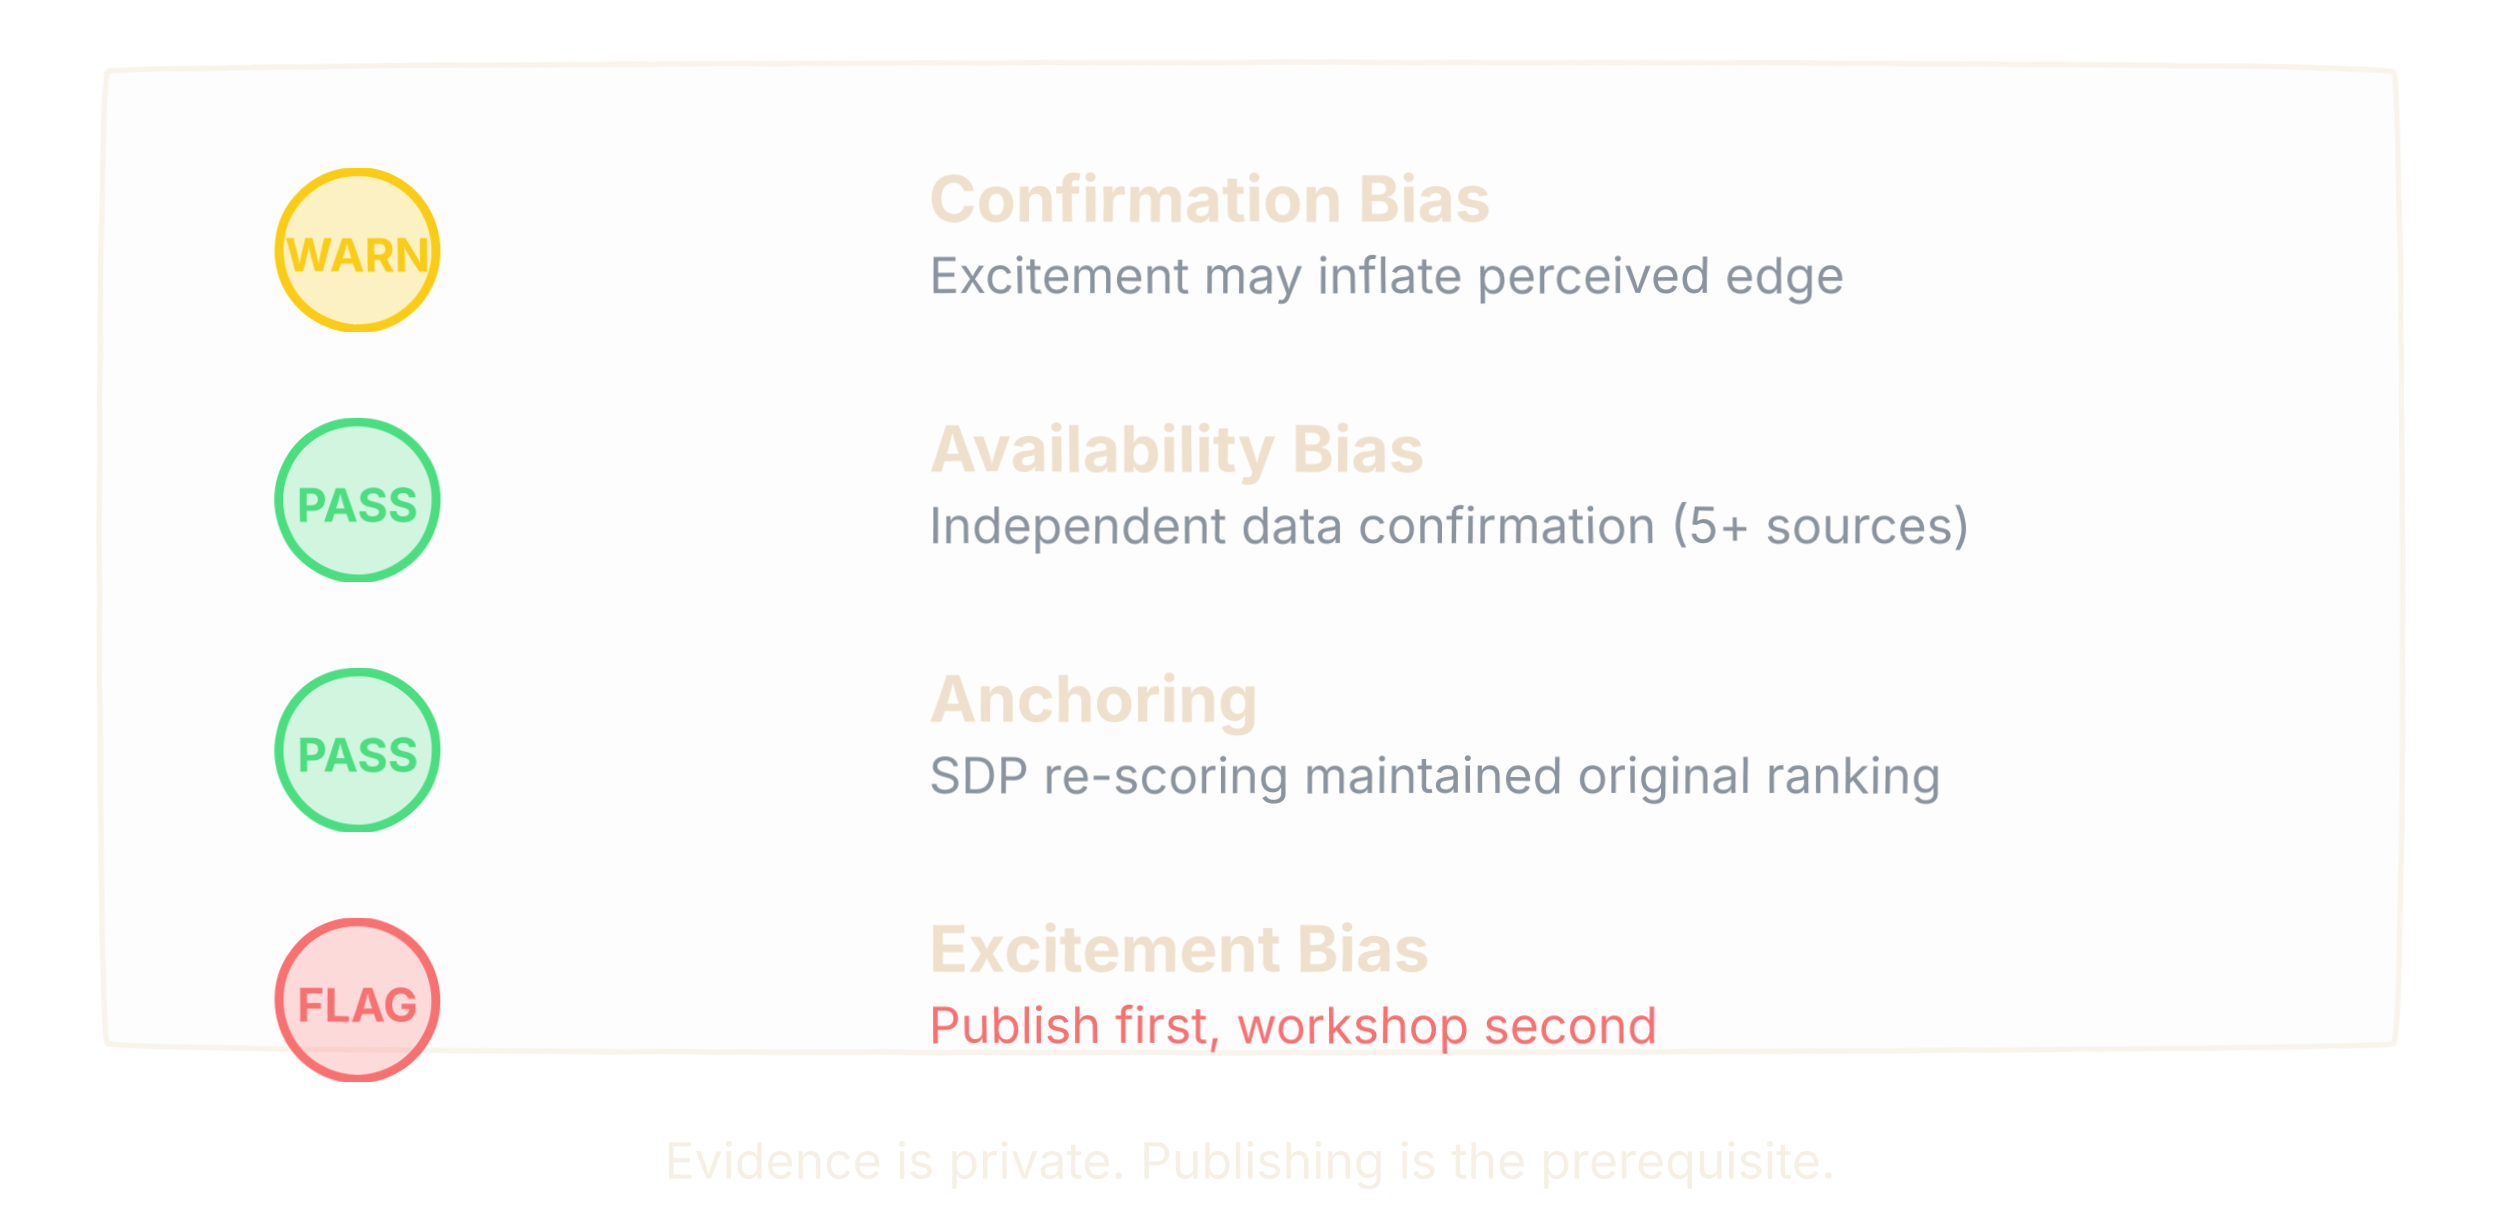
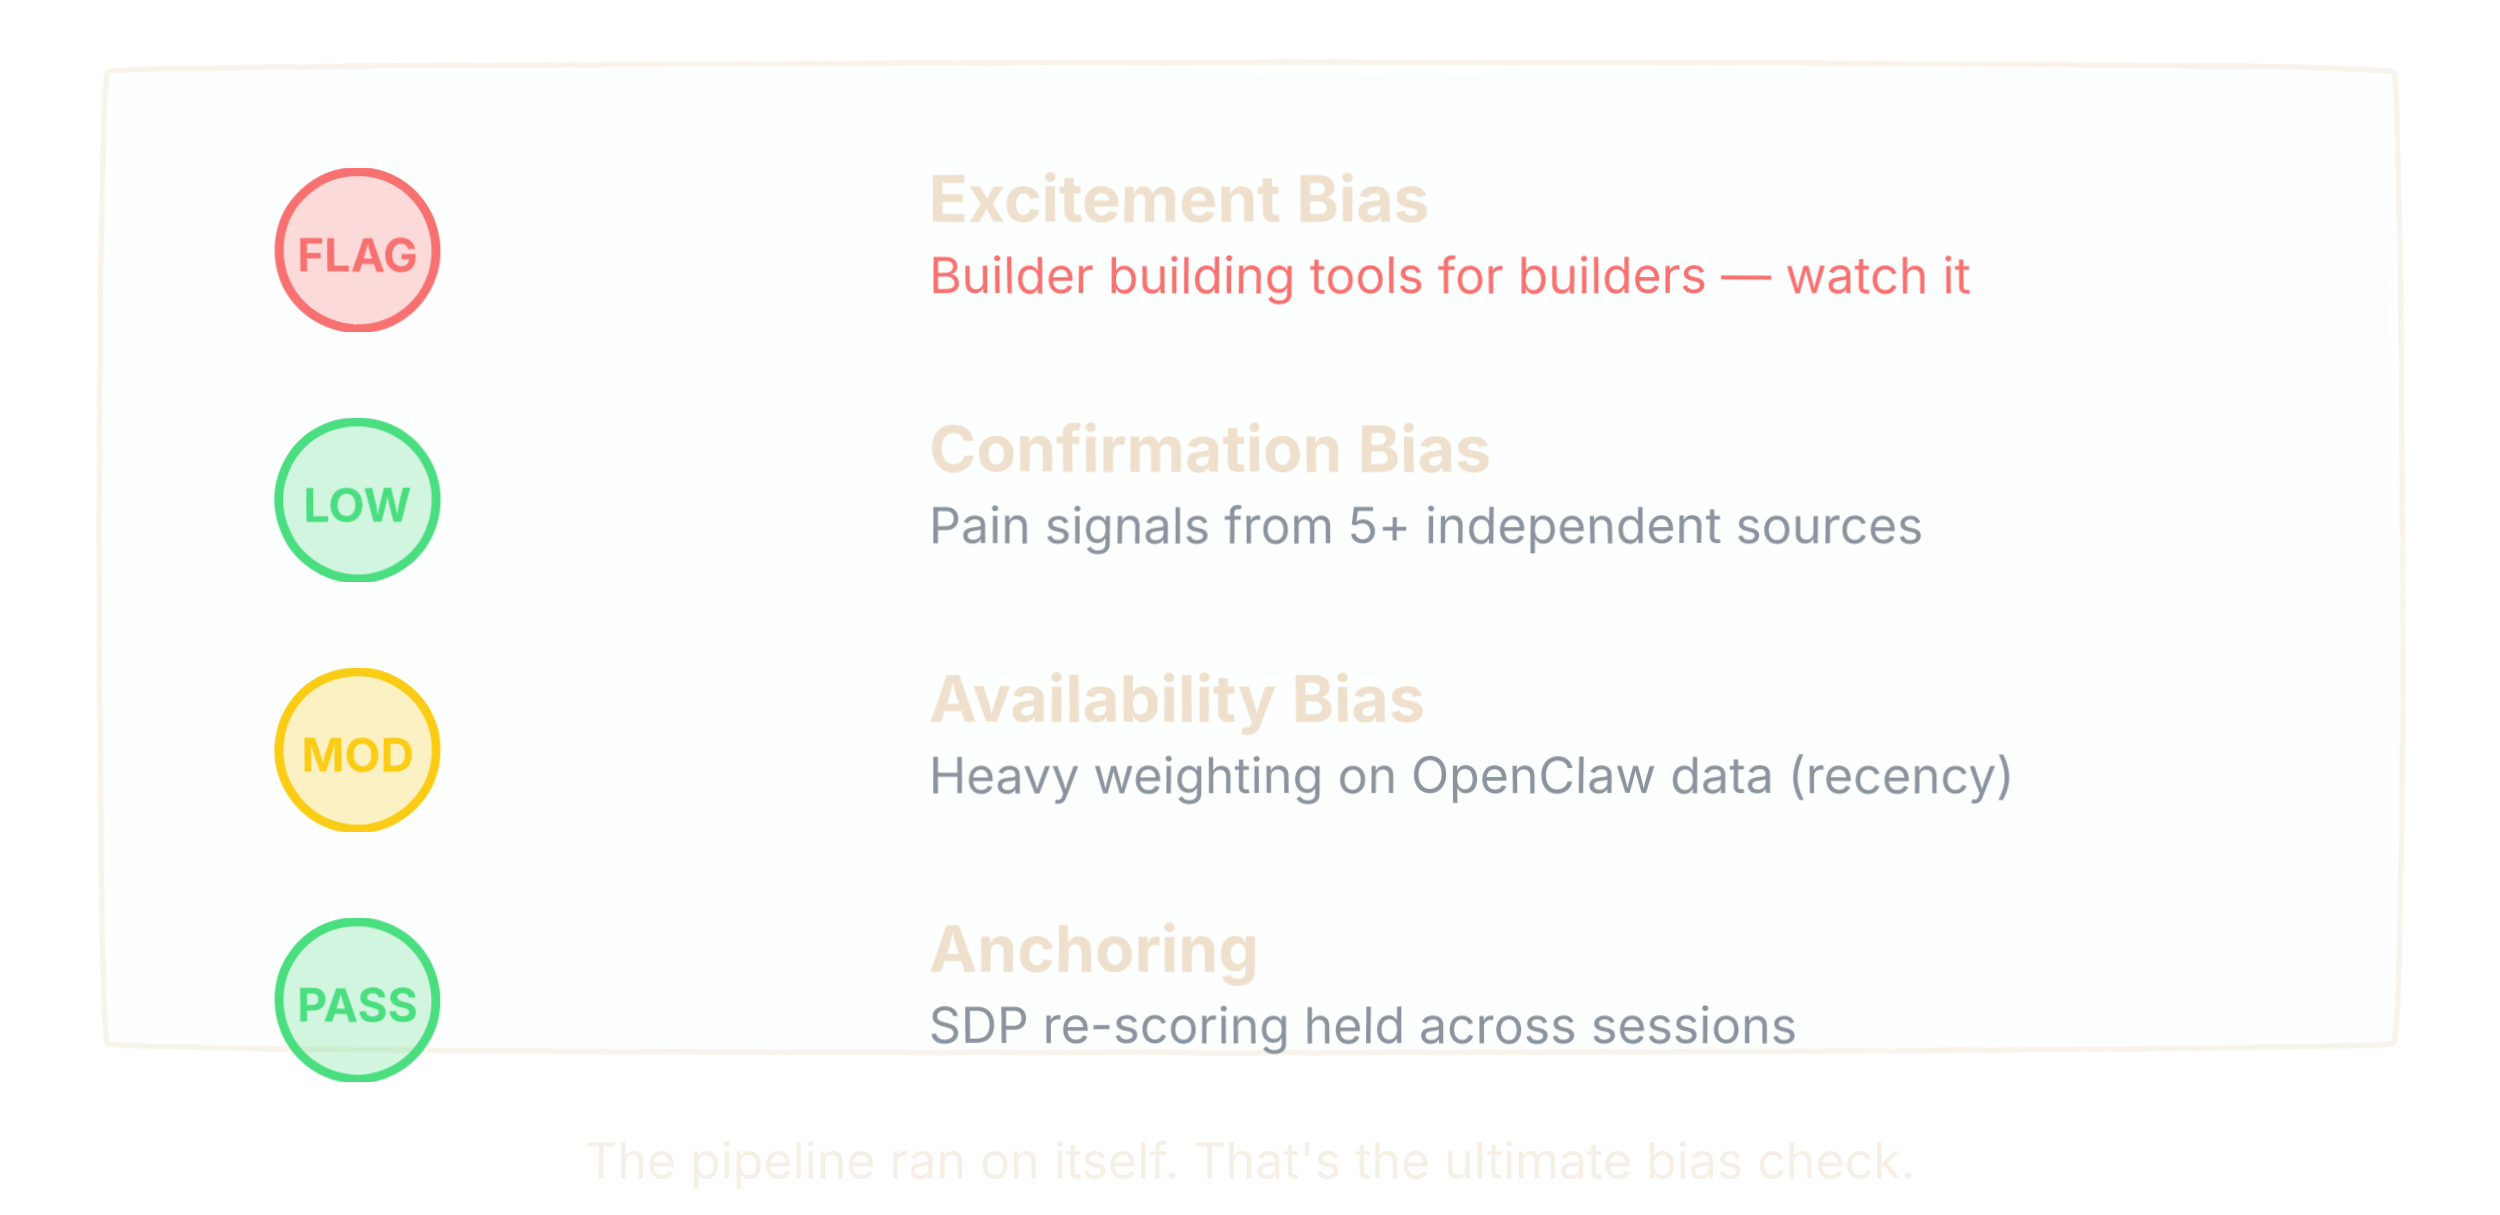
<svg xmlns="http://www.w3.org/2000/svg" viewBox="0 0 700 340" style="width:100%;max-width:700px;">
  <defs>
    <filter id="roughen-12" x="-2%" y="-2%" width="104%" height="104%">
      <feTurbulence type="turbulence" baseFrequency="0.03" numOctaves="2" result="noise" seed="12" />
      <feDisplacementMap in="SourceGraphic" in2="noise" scale="0.4" xChannelSelector="R" yChannelSelector="G" />
    </filter>
  </defs>
  <style>
    @keyframes flagPulse {
      0%, 100% { stroke-width: 2.5; }
      50% { stroke-width: 4; }
    }
    .flag-circle { animation: flagPulse 2s ease-in-out infinite; }
  </style>
  <g filter="url(#roughen-12)">
-     <path d="M 30,20 C 33,17 667,16 670,20 C 673,23 674,290 670,292 C 667,295 33,296 30,292 C 27,289 27,23 30,20 Z" fill="rgba(232,128,114,0.03)" stroke="#eee0cc" stroke-width="1.5" stroke-linecap="round" stroke-linejoin="round" opacity="0.4" />
+     <path d="M 30,20 C 33,17 667,16 670,20 C 673,23 674,290 670,292 C 667,295 33,296 30,292 C 27,289 27,23 30,20 Z" fill="rgba(77,207,201,0.03)" stroke="#eee0cc" stroke-width="1.5" stroke-linecap="round" stroke-linejoin="round" opacity="0.4" />
  </g>
  <g filter="url(#roughen-12)">
-     <circle cx="100" cy="70" r="22" fill="rgba(250,204,21,0.25)" stroke="#facc15" stroke-width="2.5" />
-     <text x="100" y="76" text-anchor="middle" font-family="'Inter', sans-serif" font-size="13" fill="#facc15" font-weight="700">WARN</text>
-     <text x="260" y="62" font-family="'Inter', sans-serif" font-size="18" fill="#eee0cc" font-weight="700">Confirmation Bias</text>
-     <text x="260" y="82" font-family="'Inter', sans-serif" font-size="14" fill="#8b949e">Excitement may inflate perceived edge</text>
+     <circle class="flag-circle" cx="100" cy="70" r="22" fill="rgba(248,113,113,0.25)" stroke="#f87171" stroke-width="2.5" />
+     <text x="100" y="76" text-anchor="middle" font-family="'Inter', sans-serif" font-size="13" fill="#f87171" font-weight="700">FLAG</text>
+     <text x="260" y="62" font-family="'Inter', sans-serif" font-size="18" fill="#eee0cc" font-weight="700">Excitement Bias</text>
+     <text x="260" y="82" font-family="'Inter', sans-serif" font-size="14" fill="#f87171">Builder building tools for builders — watch it</text>
  </g>
  <g filter="url(#roughen-12)">
    <circle cx="100" cy="140" r="22" fill="rgba(78,222,128,0.25)" stroke="#4ade80" stroke-width="2.5" />
-     <text x="100" y="146" text-anchor="middle" font-family="'Inter', sans-serif" font-size="13" fill="#4ade80" font-weight="700">PASS</text>
-     <text x="260" y="132" font-family="'Inter', sans-serif" font-size="18" fill="#eee0cc" font-weight="700">Availability Bias</text>
-     <text x="260" y="152" font-family="'Inter', sans-serif" font-size="14" fill="#8b949e">Independent data confirmation (5+ sources)</text>
+     <text x="100" y="146" text-anchor="middle" font-family="'Inter', sans-serif" font-size="13" fill="#4ade80" font-weight="700">LOW</text>
+     <text x="260" y="132" font-family="'Inter', sans-serif" font-size="18" fill="#eee0cc" font-weight="700">Confirmation Bias</text>
+     <text x="260" y="152" font-family="'Inter', sans-serif" font-size="14" fill="#8b949e">Pain signals from 5+ independent sources</text>
  </g>
  <g filter="url(#roughen-12)">
-     <circle cx="100" cy="210" r="22" fill="rgba(78,222,128,0.25)" stroke="#4ade80" stroke-width="2.5" />
-     <text x="100" y="216" text-anchor="middle" font-family="'Inter', sans-serif" font-size="13" fill="#4ade80" font-weight="700">PASS</text>
-     <text x="260" y="202" font-family="'Inter', sans-serif" font-size="18" fill="#eee0cc" font-weight="700">Anchoring</text>
-     <text x="260" y="222" font-family="'Inter', sans-serif" font-size="14" fill="#8b949e">SDP re-scoring maintained original ranking</text>
+     <circle cx="100" cy="210" r="22" fill="rgba(250,204,21,0.25)" stroke="#facc15" stroke-width="2.5" />
+     <text x="100" y="216" text-anchor="middle" font-family="'Inter', sans-serif" font-size="13" fill="#facc15" font-weight="700">MOD</text>
+     <text x="260" y="202" font-family="'Inter', sans-serif" font-size="18" fill="#eee0cc" font-weight="700">Availability Bias</text>
+     <text x="260" y="222" font-family="'Inter', sans-serif" font-size="14" fill="#8b949e">Heavy weighting on OpenClaw data (recency)</text>
  </g>
  <g filter="url(#roughen-12)">
-     <circle class="flag-circle" cx="100" cy="280" r="22" fill="rgba(248,113,113,0.25)" stroke="#f87171" stroke-width="2.5" />
-     <text x="100" y="286" text-anchor="middle" font-family="'Inter', sans-serif" font-size="13" fill="#f87171" font-weight="700">FLAG</text>
-     <text x="260" y="272" font-family="'Inter', sans-serif" font-size="18" fill="#eee0cc" font-weight="700">Excitement Bias</text>
-     <text x="260" y="292" font-family="'Inter', sans-serif" font-size="14" fill="#f87171">Publish first, workshop second</text>
+     <circle cx="100" cy="280" r="22" fill="rgba(78,222,128,0.25)" stroke="#4ade80" stroke-width="2.5" />
+     <text x="100" y="286" text-anchor="middle" font-family="'Inter', sans-serif" font-size="13" fill="#4ade80" font-weight="700">PASS</text>
+     <text x="260" y="272" font-family="'Inter', sans-serif" font-size="18" fill="#eee0cc" font-weight="700">Anchoring</text>
+     <text x="260" y="292" font-family="'Inter', sans-serif" font-size="14" fill="#8b949e">SDP re-scoring held across sessions</text>
  </g>
-   <text x="350" y="330" text-anchor="middle" font-family="'Inter', sans-serif" font-size="14" fill="#eee0cc" opacity="0.5">Evidence is private. Publishing is the prerequisite.</text>
+   <text x="350" y="330" text-anchor="middle" font-family="'Inter', sans-serif" font-size="14" fill="#eee0cc" opacity="0.5">The pipeline ran on itself. That's the ultimate bias check.</text>
</svg>
